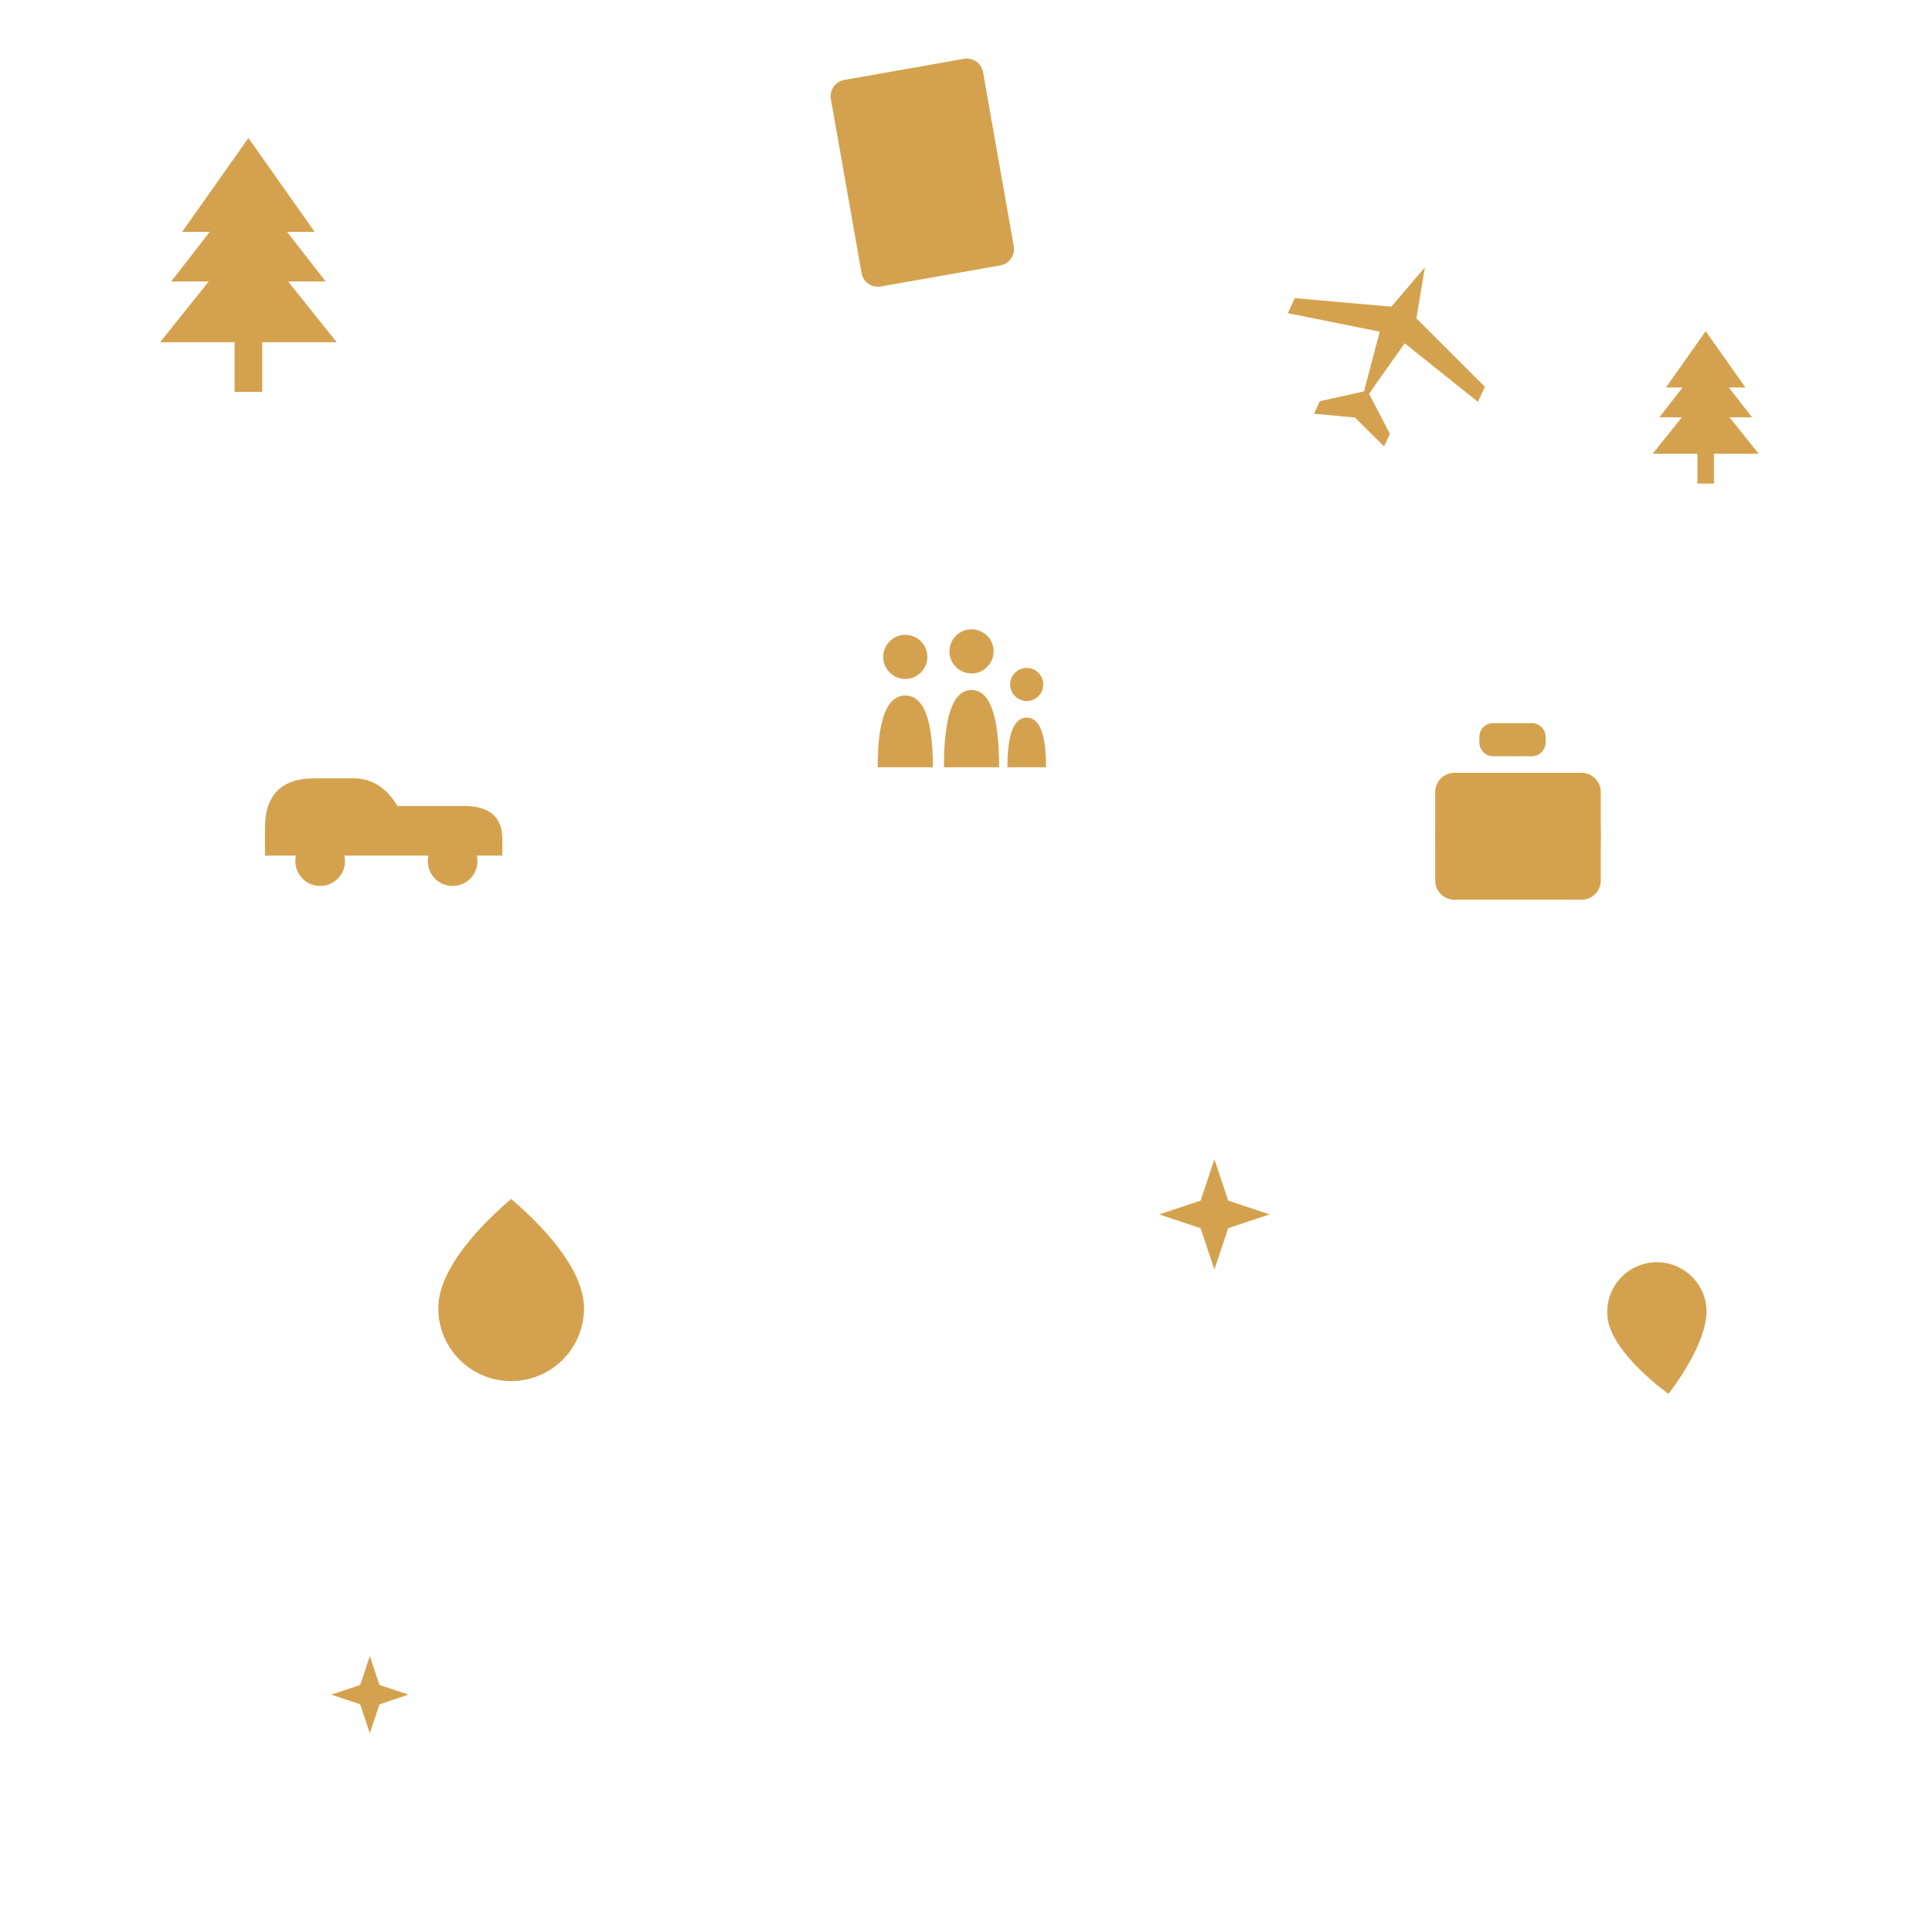
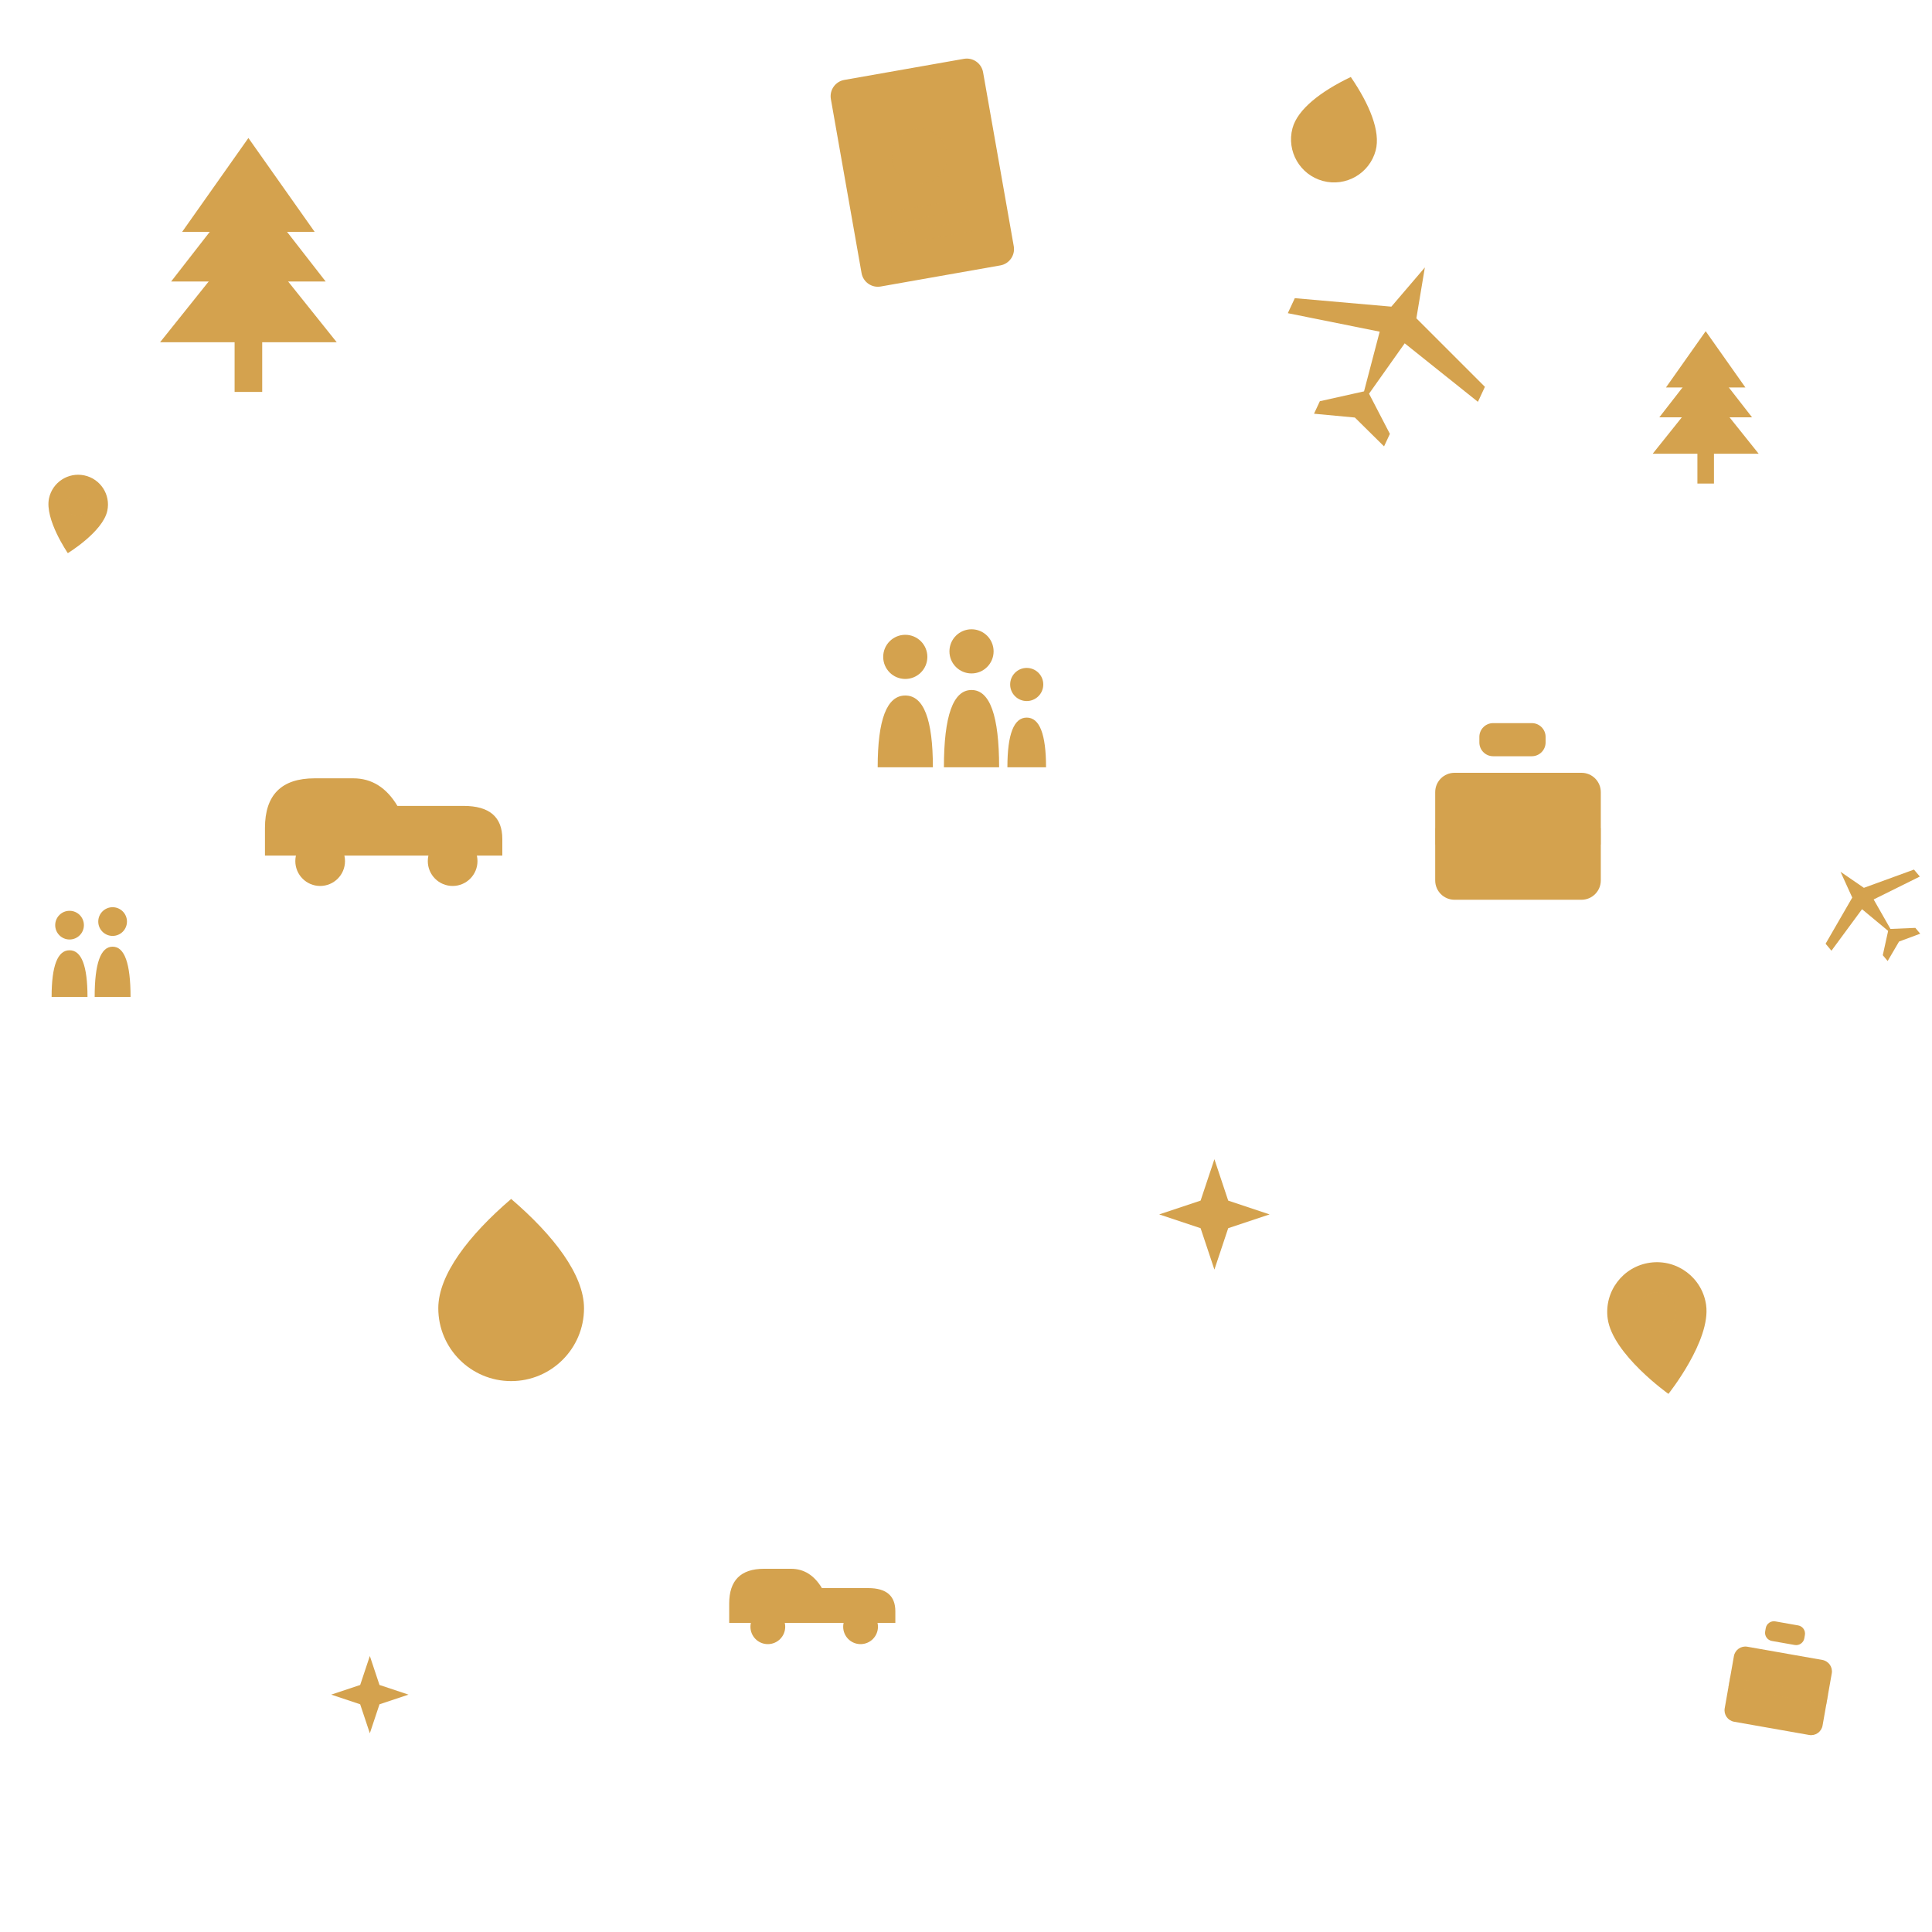
<svg xmlns="http://www.w3.org/2000/svg" viewBox="0 0 700 700" width="700" height="700">
  <g fill="#d4a24e">
    <g transform="translate(60,50)">
      <polygon points="30,0 54,34 6,34" />
      <polygon points="30,16 58,52 2,52" />
      <polygon points="30,34 62,74 -2,74" />
      <rect x="25" y="72" width="10" height="20" />
    </g>
    <g transform="translate(600,120) scale(0.6)">
      <polygon points="30,0 54,34 6,34" />
      <polygon points="30,16 58,52 2,52" />
      <polygon points="30,34 62,74 -2,74" />
      <rect x="25" y="72" width="10" height="20" />
    </g>
    <g transform="translate(300,30) rotate(-10)">
      <rect x="0" y="0" width="56" height="76" rx="6" />
      <circle cx="28" cy="32" r="10" opacity="0.45" />
      <rect x="14" y="50" width="28" height="4" opacity="0.45" />
      <rect x="14" y="58" width="28" height="4" opacity="0.45" />
    </g>
    <g transform="translate(480,80) rotate(25)">
      <path d="M40 0 L45 18 L78 30 L78 36 L45 28 L41 50 L54 60 L54 65 L40 60 L26 65 L26 60 L39 50 L35 28 L2 36 L2 30 L35 18 Z" />
    </g>
    <g transform="translate(90,270)">
      <path d="M6 30 Q6 12 24 12 L38 12 Q48 12 54 22 L78 22 Q92 22 92 34 L92 40 L6 40 Z" />
      <circle cx="26" cy="42" r="9" />
      <circle cx="74" cy="42" r="9" />
    </g>
    <g transform="translate(320,230)">
      <circle cx="8" cy="8" r="8" />
      <path d="M-2 48 Q-2 22 8 22 Q18 22 18 48 Z" />
      <circle cx="32" cy="6" r="8" />
      <path d="M22 48 Q22 20 32 20 Q42 20 42 48 Z" />
      <circle cx="52" cy="18" r="6" />
      <path d="M45 48 Q45 30 52 30 Q59 30 59 48 Z" />
    </g>
    <g transform="translate(520,270)">
      <rect x="16" y="-8" width="24" height="12" rx="5" />
      <rect x="0" y="10" width="60" height="46" rx="7" />
      <rect x="0" y="30" width="60" height="6" opacity="0.5" />
    </g>
    <g transform="translate(150,430) scale(2.2)">
      <path d="M16 2C9 8 4 14.5 4 20a12 12 0 0024 0c0-5.5-5-12-12-18z" />
    </g>
    <g transform="translate(420,420)">
      <path d="M20 0 L25 15 L40 20 L25 25 L20 40 L15 25 L0 20 L15 15 Z" />
    </g>
    <g transform="translate(120,600) scale(0.7)">
      <path d="M20 0 L25 15 L40 20 L25 25 L20 40 L15 25 L0 20 L15 15 Z" />
    </g>
    <g transform="translate(580,460) rotate(-8)">
      <path d="M18 0a18 18 0 00-18 18c0 13 18 30 18 30s18-17 18-30a18 18 0 00-18-18z" />
      <circle cx="18" cy="18" r="7" opacity="0.5" />
    </g>
+     <g transform="translate(20,170) rotate(12) scale(0.6)">
+       <path d="M18 0a18 18 0 00-18 18c0 13 18 30 18 30s18-17 18-30a18 18 0 00-18-18z" />
+       <circle cx="18" cy="18" r="7" opacity="0.5" />
+     </g>
+     <g transform="translate(650,330) rotate(-40) scale(0.55)">
+       <path d="M40 0 L45 18 L78 30 L78 36 L45 28 L41 50 L54 60 L54 65 L40 60 L26 65 L26 60 L39 50 L35 28 L2 36 L2 30 L35 18 Z" />
+     </g>
+     <g transform="translate(260,560) scale(0.7)">
+       <path d="M6 30 Q6 12 24 12 L38 12 Q48 12 54 22 L78 22 Q92 22 92 34 L92 40 L6 40 Z" />
+       <circle cx="26" cy="42" r="9" />
+       <circle cx="74" cy="42" r="9" />
+     </g>
+     <g transform="translate(630,590) rotate(10) scale(0.6)">
+       <rect x="16" y="-8" width="24" height="12" rx="5" />
+       <rect x="0" y="10" width="60" height="46" rx="7" />
+       <rect x="0" y="30" width="60" height="6" opacity="0.5" />
+     </g>
+     <g transform="translate(470,20) scale(1.3) rotate(15)">
+       <path d="M16 2C9 8 4 14.5 4 20a12 12 0 0024 0c0-5.5-5-12-12-18z" />
+     </g>
+     <g transform="translate(20,330) scale(0.65)">
+       <circle cx="8" cy="8" r="8" />
+       <path d="M-2 48 Q-2 22 8 22 Q18 22 18 48 Z" />
+       <circle cx="32" cy="6" r="8" />
+       <path d="M22 48 Q22 20 32 20 Q42 20 42 48 Z" />
+     </g>
  </g>
</svg>
